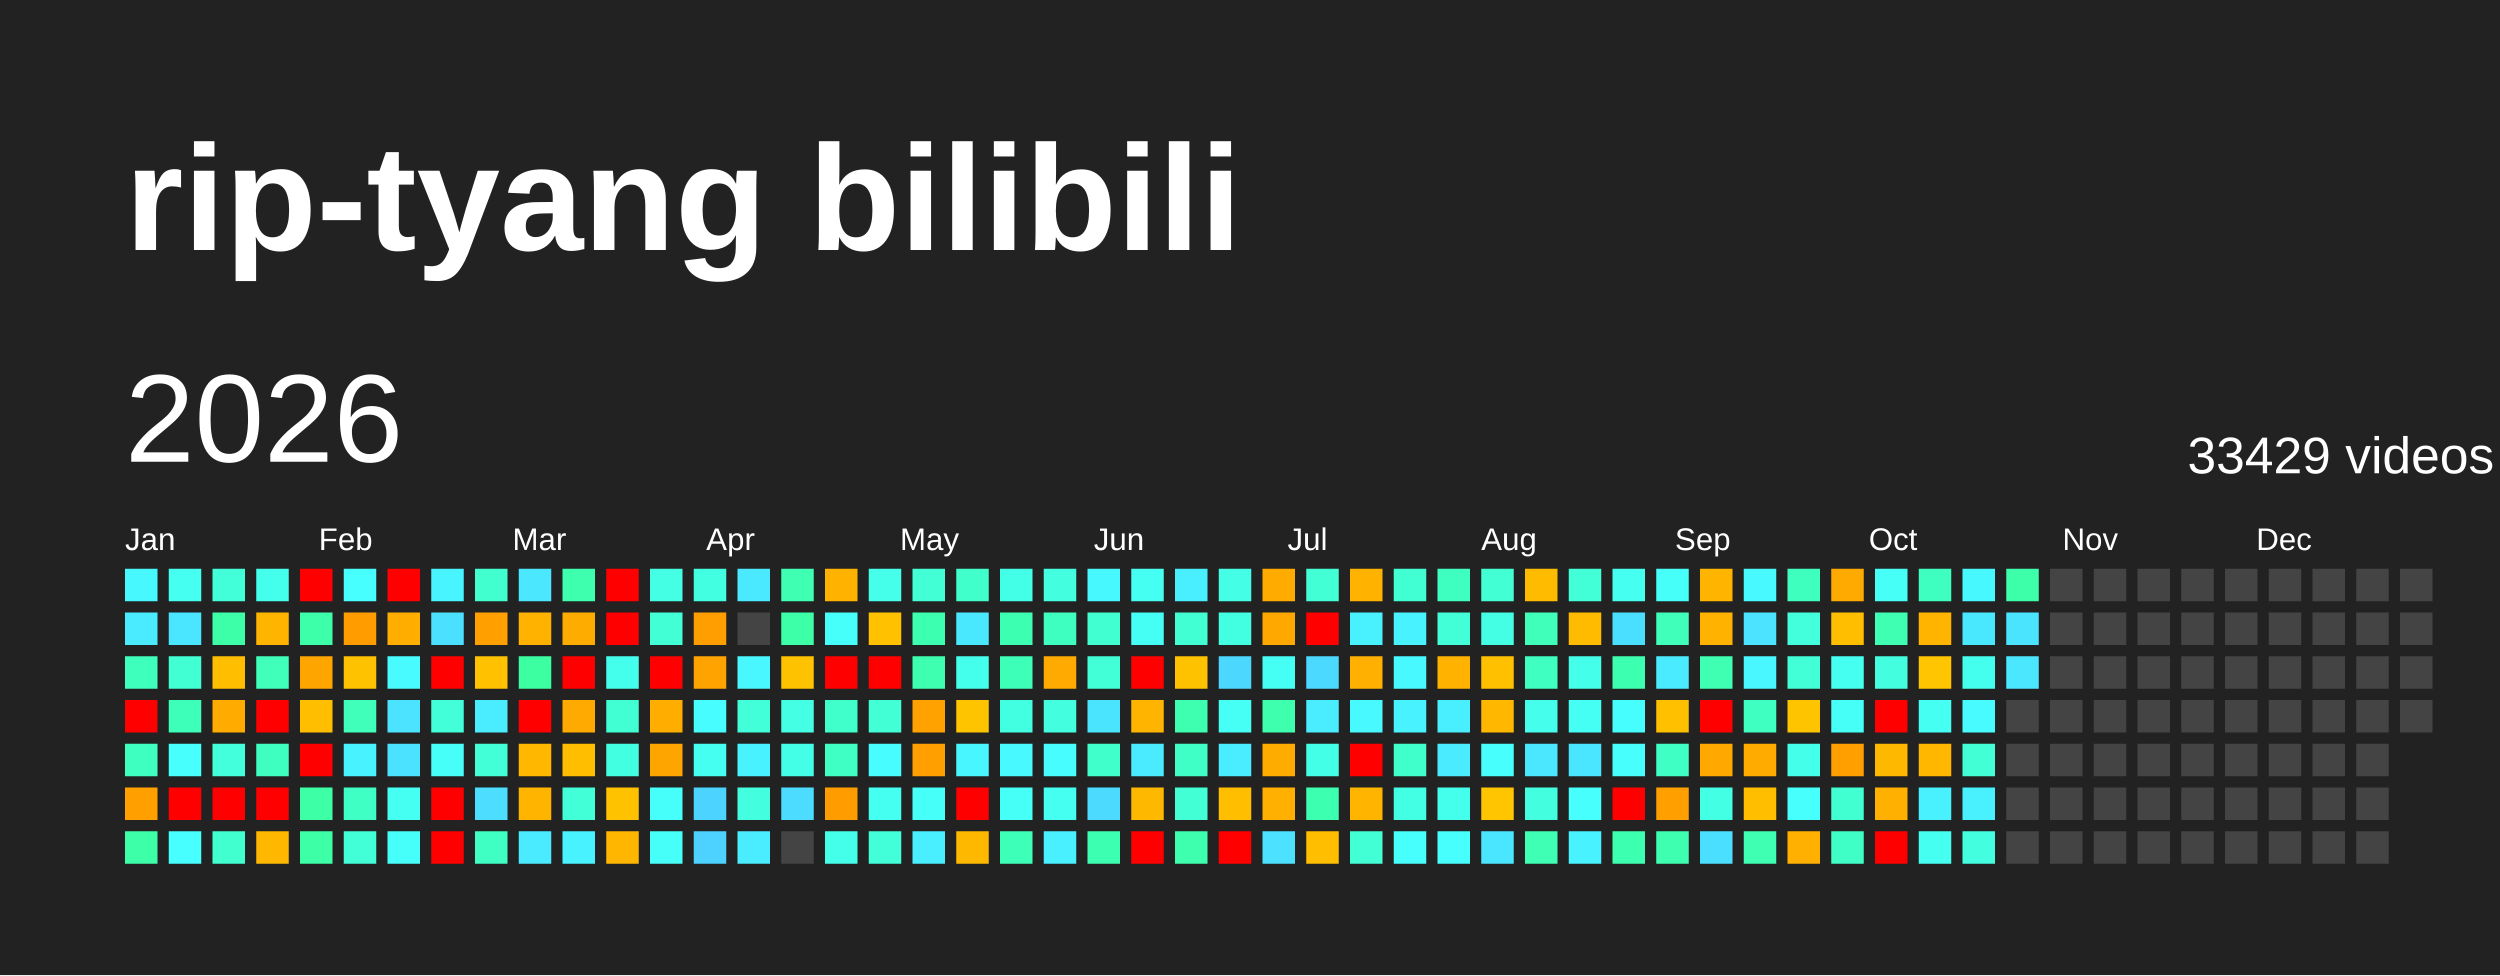
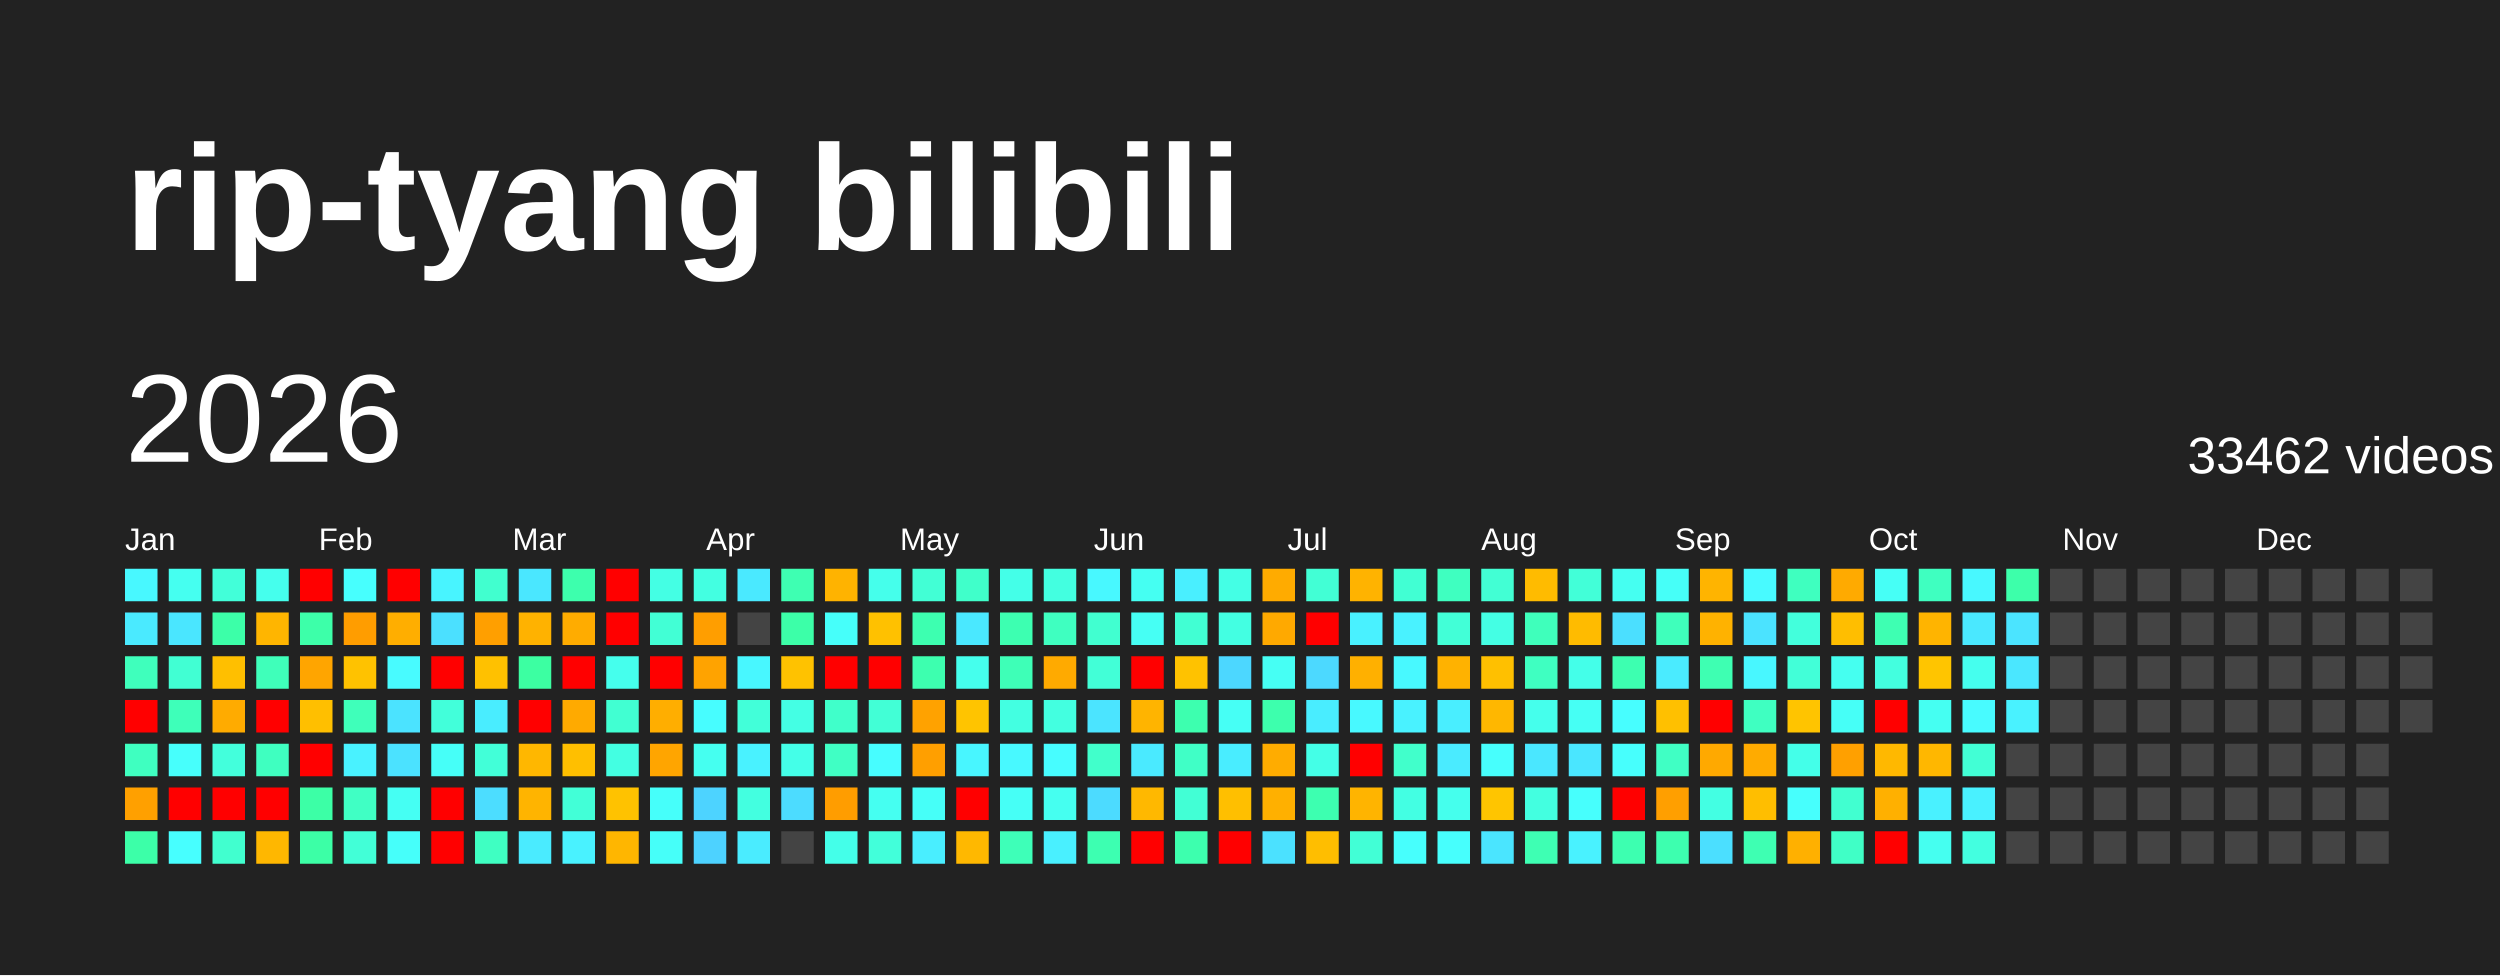
<svg xmlns="http://www.w3.org/2000/svg" baseProfile="full" height="78mm" version="1.1" viewBox="0,0,200,78" width="200mm">
  <defs />
  <rect fill="#222222" height="78" width="200" x="0" y="0" />
  <text fill="#FFFFFF" style="font-size:12px; font-family:Arial; font-weight:bold;" x="10" y="20">rip-tyang bilibili</text>
  <text dominant-baseline="hanging" fill="#FFFFFF" style="font-size:10.0px; font-family:Arial;" x="10" y="30">2026</text>
-   <text dominant-baseline="hanging" fill="#FFFFFF" style="font-size:4.125px; font-family:Arial;" x="175" y="35">33429 videos</text>
+   <text dominant-baseline="hanging" fill="#FFFFFF" style="font-size:4.125px; font-family:Arial;" x="175" y="35">33462 videos</text>
  <text fill="#FFFFFF" style="font-size:2.5px; font-family:Arial" x="10.0" y="44">Jan</text>
  <text fill="#FFFFFF" style="font-size:2.5px; font-family:Arial" x="25.5" y="44">Feb</text>
  <text fill="#FFFFFF" style="font-size:2.5px; font-family:Arial" x="41.0" y="44">Mar</text>
  <text fill="#FFFFFF" style="font-size:2.5px; font-family:Arial" x="56.5" y="44">Apr</text>
  <text fill="#FFFFFF" style="font-size:2.5px; font-family:Arial" x="72.0" y="44">May</text>
  <text fill="#FFFFFF" style="font-size:2.5px; font-family:Arial" x="87.5" y="44">Jun</text>
  <text fill="#FFFFFF" style="font-size:2.5px; font-family:Arial" x="103.0" y="44">Jul</text>
  <text fill="#FFFFFF" style="font-size:2.5px; font-family:Arial" x="118.5" y="44">Aug</text>
  <text fill="#FFFFFF" style="font-size:2.5px; font-family:Arial" x="134.0" y="44">Sep</text>
  <text fill="#FFFFFF" style="font-size:2.5px; font-family:Arial" x="149.5" y="44">Oct</text>
  <text fill="#FFFFFF" style="font-size:2.5px; font-family:Arial" x="165.0" y="44">Nov</text>
  <text fill="#FFFFFF" style="font-size:2.5px; font-family:Arial" x="180.5" y="44">Dec</text>
  <rect fill="#48f8ff" height="2.6" width="2.6" x="10.0" y="45.5" />
  <rect fill="#4aeaff" height="2.6" width="2.6" x="10.0" y="49.0" />
  <rect fill="#3fffbc" height="2.6" width="2.6" x="10.0" y="52.5" />
  <rect fill="red" height="2.6" width="2.6" x="10.0" y="56.0" />
  <rect fill="#3fffc0" height="2.6" width="2.6" x="10.0" y="59.5" />
  <rect fill="#ffa000" height="2.6" width="2.6" x="10.0" y="63.0" />
  <rect fill="#3cffa8" height="2.6" width="2.6" x="10.0" y="66.5" />
  <rect fill="#45fff0" height="2.6" width="2.6" x="13.5" y="45.5" />
  <rect fill="#4ae6ff" height="2.6" width="2.6" x="13.5" y="49.0" />
  <rect fill="#41ffd3" height="2.6" width="2.6" x="13.5" y="52.5" />
  <rect fill="#3effb9" height="2.6" width="2.6" x="13.5" y="56.0" />
  <rect fill="#47fffc" height="2.6" width="2.6" x="13.5" y="59.5" />
  <rect fill="red" height="2.6" width="2.6" x="13.5" y="63.0" />
  <rect fill="#47ffff" height="2.6" width="2.6" x="13.5" y="66.5" />
  <rect fill="#42ffd9" height="2.6" width="2.6" x="17.0" y="45.5" />
  <rect fill="#3cffa8" height="2.6" width="2.6" x="17.0" y="49.0" />
  <rect fill="#ffbf00" height="2.6" width="2.6" x="17.0" y="52.5" />
  <rect fill="#ffab00" height="2.6" width="2.6" x="17.0" y="56.0" />
  <rect fill="#43ffdc" height="2.6" width="2.6" x="17.0" y="59.5" />
  <rect fill="red" height="2.6" width="2.6" x="17.0" y="63.0" />
  <rect fill="#41ffcf" height="2.6" width="2.6" x="17.0" y="66.5" />
  <rect fill="#45ffed" height="2.6" width="2.6" x="20.5" y="45.5" />
  <rect fill="#ffb500" height="2.6" width="2.6" x="20.5" y="49.0" />
  <rect fill="#3fffba" height="2.6" width="2.6" x="20.5" y="52.5" />
  <rect fill="red" height="2.6" width="2.6" x="20.5" y="56.0" />
  <rect fill="#3fffc0" height="2.6" width="2.6" x="20.5" y="59.5" />
  <rect fill="red" height="2.6" width="2.6" x="20.5" y="63.0" />
  <rect fill="#ffb700" height="2.6" width="2.6" x="20.5" y="66.5" />
  <rect fill="red" height="2.6" width="2.6" x="24.0" y="45.5" />
  <rect fill="#3dffa9" height="2.6" width="2.6" x="24.0" y="49.0" />
  <rect fill="#ffa500" height="2.6" width="2.6" x="24.0" y="52.5" />
  <rect fill="#ffbf00" height="2.6" width="2.6" x="24.0" y="56.0" />
  <rect fill="red" height="2.6" width="2.6" x="24.0" y="59.5" />
  <rect fill="#3cffa6" height="2.6" width="2.6" x="24.0" y="63.0" />
  <rect fill="#3cffa6" height="2.6" width="2.6" x="24.0" y="66.5" />
  <rect fill="#47fffe" height="2.6" width="2.6" x="27.5" y="45.5" />
  <rect fill="#ff9d00" height="2.6" width="2.6" x="27.5" y="49.0" />
  <rect fill="#ffc200" height="2.6" width="2.6" x="27.5" y="52.5" />
  <rect fill="#3fffba" height="2.6" width="2.6" x="27.5" y="56.0" />
  <rect fill="#49f2ff" height="2.6" width="2.6" x="27.5" y="59.5" />
  <rect fill="#40ffc4" height="2.6" width="2.6" x="27.5" y="63.0" />
  <rect fill="#42ffd7" height="2.6" width="2.6" x="27.5" y="66.5" />
  <rect fill="red" height="2.6" width="2.6" x="31.0" y="45.5" />
  <rect fill="#ffae00" height="2.6" width="2.6" x="31.0" y="49.0" />
  <rect fill="#48fbff" height="2.6" width="2.6" x="31.0" y="52.5" />
  <rect fill="#4be3ff" height="2.6" width="2.6" x="31.0" y="56.0" />
  <rect fill="#4be2ff" height="2.6" width="2.6" x="31.0" y="59.5" />
  <rect fill="#45fff3" height="2.6" width="2.6" x="31.0" y="63.0" />
  <rect fill="#46fffa" height="2.6" width="2.6" x="31.0" y="66.5" />
  <rect fill="#48f4ff" height="2.6" width="2.6" x="34.5" y="45.5" />
  <rect fill="#4be0ff" height="2.6" width="2.6" x="34.5" y="49.0" />
  <rect fill="red" height="2.6" width="2.6" x="34.5" y="52.5" />
  <rect fill="#42ffda" height="2.6" width="2.6" x="34.5" y="56.0" />
  <rect fill="#46fff8" height="2.6" width="2.6" x="34.5" y="59.5" />
  <rect fill="red" height="2.6" width="2.6" x="34.5" y="63.0" />
  <rect fill="red" height="2.6" width="2.6" x="34.5" y="66.5" />
  <rect fill="#41ffcf" height="2.6" width="2.6" x="38.0" y="45.5" />
  <rect fill="#ff9f00" height="2.6" width="2.6" x="38.0" y="49.0" />
  <rect fill="#ffc100" height="2.6" width="2.6" x="38.0" y="52.5" />
  <rect fill="#49edff" height="2.6" width="2.6" x="38.0" y="56.0" />
  <rect fill="#42ffd8" height="2.6" width="2.6" x="38.0" y="59.5" />
  <rect fill="#4cddff" height="2.6" width="2.6" x="38.0" y="63.0" />
  <rect fill="#3fffc2" height="2.6" width="2.6" x="38.0" y="66.5" />
  <rect fill="#4ae7ff" height="2.6" width="2.6" x="41.5" y="45.5" />
  <rect fill="#ffb200" height="2.6" width="2.6" x="41.5" y="49.0" />
  <rect fill="#3cffa2" height="2.6" width="2.6" x="41.5" y="52.5" />
  <rect fill="red" height="2.6" width="2.6" x="41.5" y="56.0" />
  <rect fill="#ffb700" height="2.6" width="2.6" x="41.5" y="59.5" />
  <rect fill="#ffb400" height="2.6" width="2.6" x="41.5" y="63.0" />
  <rect fill="#4aebff" height="2.6" width="2.6" x="41.5" y="66.5" />
  <rect fill="#3dffad" height="2.6" width="2.6" x="45.0" y="45.5" />
  <rect fill="#ffac00" height="2.6" width="2.6" x="45.0" y="49.0" />
  <rect fill="red" height="2.6" width="2.6" x="45.0" y="52.5" />
  <rect fill="#ffaa00" height="2.6" width="2.6" x="45.0" y="56.0" />
  <rect fill="#ffbf00" height="2.6" width="2.6" x="45.0" y="59.5" />
  <rect fill="#42ffd7" height="2.6" width="2.6" x="45.0" y="63.0" />
  <rect fill="#49f2ff" height="2.6" width="2.6" x="45.0" y="66.5" />
  <rect fill="red" height="2.6" width="2.6" x="48.5" y="45.5" />
  <rect fill="red" height="2.6" width="2.6" x="48.5" y="49.0" />
  <rect fill="#45ffed" height="2.6" width="2.6" x="48.5" y="52.5" />
  <rect fill="#41ffd2" height="2.6" width="2.6" x="48.5" y="56.0" />
  <rect fill="#43ffe2" height="2.6" width="2.6" x="48.5" y="59.5" />
  <rect fill="#ffc200" height="2.6" width="2.6" x="48.5" y="63.0" />
  <rect fill="#ffb600" height="2.6" width="2.6" x="48.5" y="66.5" />
  <rect fill="#44ffe4" height="2.6" width="2.6" x="52.0" y="45.5" />
  <rect fill="#42ffd5" height="2.6" width="2.6" x="52.0" y="49.0" />
  <rect fill="red" height="2.6" width="2.6" x="52.0" y="52.5" />
  <rect fill="#ffae00" height="2.6" width="2.6" x="52.0" y="56.0" />
  <rect fill="#ffa500" height="2.6" width="2.6" x="52.0" y="59.5" />
  <rect fill="#46fffa" height="2.6" width="2.6" x="52.0" y="63.0" />
  <rect fill="#46fff9" height="2.6" width="2.6" x="52.0" y="66.5" />
  <rect fill="#43ffe1" height="2.6" width="2.6" x="55.5" y="45.5" />
  <rect fill="#ff9e00" height="2.6" width="2.6" x="55.5" y="49.0" />
  <rect fill="#ffa300" height="2.6" width="2.6" x="55.5" y="52.5" />
  <rect fill="#47fdff" height="2.6" width="2.6" x="55.5" y="56.0" />
  <rect fill="#45fff0" height="2.6" width="2.6" x="55.5" y="59.5" />
  <rect fill="#4dd3ff" height="2.6" width="2.6" x="55.5" y="63.0" />
  <rect fill="#4dd2ff" height="2.6" width="2.6" x="55.5" y="66.5" />
  <rect fill="#4ae9ff" height="2.6" width="2.6" x="59.0" y="45.5" />
  <rect fill="#444444" height="2.6" width="2.6" x="59.0" y="49.0" />
  <rect fill="#48f7ff" height="2.6" width="2.6" x="59.0" y="52.5" />
  <rect fill="#42ffd9" height="2.6" width="2.6" x="59.0" y="56.0" />
  <rect fill="#49f2ff" height="2.6" width="2.6" x="59.0" y="59.5" />
  <rect fill="#43ffe0" height="2.6" width="2.6" x="59.0" y="63.0" />
  <rect fill="#4aecff" height="2.6" width="2.6" x="59.0" y="66.5" />
  <rect fill="#3effb2" height="2.6" width="2.6" x="62.5" y="45.5" />
  <rect fill="#3cffa8" height="2.6" width="2.6" x="62.5" y="49.0" />
  <rect fill="#ffc200" height="2.6" width="2.6" x="62.5" y="52.5" />
  <rect fill="#44ffe4" height="2.6" width="2.6" x="62.5" y="56.0" />
  <rect fill="#44ffe8" height="2.6" width="2.6" x="62.5" y="59.5" />
  <rect fill="#4cdcff" height="2.6" width="2.6" x="62.5" y="63.0" />
  <rect fill="#444444" height="2.6" width="2.6" x="62.5" y="66.5" />
  <rect fill="#ffb300" height="2.6" width="2.6" x="66.0" y="45.5" />
  <rect fill="#46fffa" height="2.6" width="2.6" x="66.0" y="49.0" />
  <rect fill="red" height="2.6" width="2.6" x="66.0" y="52.5" />
  <rect fill="#40ffca" height="2.6" width="2.6" x="66.0" y="56.0" />
  <rect fill="#40ffc4" height="2.6" width="2.6" x="66.0" y="59.5" />
  <rect fill="#ff9d00" height="2.6" width="2.6" x="66.0" y="63.0" />
  <rect fill="#44ffe9" height="2.6" width="2.6" x="66.0" y="66.5" />
  <rect fill="#45ffeb" height="2.6" width="2.6" x="69.5" y="45.5" />
  <rect fill="#ffc100" height="2.6" width="2.6" x="69.5" y="49.0" />
  <rect fill="red" height="2.6" width="2.6" x="69.5" y="52.5" />
  <rect fill="#42ffd6" height="2.6" width="2.6" x="69.5" y="56.0" />
  <rect fill="#47fdff" height="2.6" width="2.6" x="69.5" y="59.5" />
  <rect fill="#45fff1" height="2.6" width="2.6" x="69.5" y="63.0" />
  <rect fill="#42ffda" height="2.6" width="2.6" x="69.5" y="66.5" />
  <rect fill="#42ffd5" height="2.6" width="2.6" x="73.0" y="45.5" />
  <rect fill="#3dffb0" height="2.6" width="2.6" x="73.0" y="49.0" />
  <rect fill="#3dffaf" height="2.6" width="2.6" x="73.0" y="52.5" />
  <rect fill="#ffa200" height="2.6" width="2.6" x="73.0" y="56.0" />
  <rect fill="#ff9f00" height="2.6" width="2.6" x="73.0" y="59.5" />
  <rect fill="#46fff8" height="2.6" width="2.6" x="73.0" y="63.0" />
  <rect fill="#49eeff" height="2.6" width="2.6" x="73.0" y="66.5" />
  <rect fill="#40ffca" height="2.6" width="2.6" x="76.5" y="45.5" />
  <rect fill="#4ae8ff" height="2.6" width="2.6" x="76.5" y="49.0" />
  <rect fill="#45ffed" height="2.6" width="2.6" x="76.5" y="52.5" />
  <rect fill="#ffc400" height="2.6" width="2.6" x="76.5" y="56.0" />
  <rect fill="#48f6ff" height="2.6" width="2.6" x="76.5" y="59.5" />
  <rect fill="red" height="2.6" width="2.6" x="76.5" y="63.0" />
  <rect fill="#ffb800" height="2.6" width="2.6" x="76.5" y="66.5" />
  <rect fill="#44ffe8" height="2.6" width="2.6" x="80.0" y="45.5" />
  <rect fill="#3dffb1" height="2.6" width="2.6" x="80.0" y="49.0" />
  <rect fill="#3effb7" height="2.6" width="2.6" x="80.0" y="52.5" />
  <rect fill="#43ffe1" height="2.6" width="2.6" x="80.0" y="56.0" />
  <rect fill="#48f9ff" height="2.6" width="2.6" x="80.0" y="59.5" />
  <rect fill="#46fff6" height="2.6" width="2.6" x="80.0" y="63.0" />
  <rect fill="#3effb8" height="2.6" width="2.6" x="80.0" y="66.5" />
  <rect fill="#43ffe0" height="2.6" width="2.6" x="83.5" y="45.5" />
  <rect fill="#3fffc0" height="2.6" width="2.6" x="83.5" y="49.0" />
  <rect fill="#ffaa00" height="2.6" width="2.6" x="83.5" y="52.5" />
  <rect fill="#43ffe0" height="2.6" width="2.6" x="83.5" y="56.0" />
  <rect fill="#47fdff" height="2.6" width="2.6" x="83.5" y="59.5" />
  <rect fill="#45fff0" height="2.6" width="2.6" x="83.5" y="63.0" />
  <rect fill="#49f0ff" height="2.6" width="2.6" x="83.5" y="66.5" />
  <rect fill="#48f8ff" height="2.6" width="2.6" x="87.0" y="45.5" />
  <rect fill="#41ffd0" height="2.6" width="2.6" x="87.0" y="49.0" />
  <rect fill="#42ffd7" height="2.6" width="2.6" x="87.0" y="52.5" />
  <rect fill="#4be4ff" height="2.6" width="2.6" x="87.0" y="56.0" />
  <rect fill="#41ffcb" height="2.6" width="2.6" x="87.0" y="59.5" />
  <rect fill="#4cdbff" height="2.6" width="2.6" x="87.0" y="63.0" />
  <rect fill="#3dffb1" height="2.6" width="2.6" x="87.0" y="66.5" />
  <rect fill="#45fff2" height="2.6" width="2.6" x="90.5" y="45.5" />
  <rect fill="#46fff4" height="2.6" width="2.6" x="90.5" y="49.0" />
  <rect fill="red" height="2.6" width="2.6" x="90.5" y="52.5" />
  <rect fill="#ffb400" height="2.6" width="2.6" x="90.5" y="56.0" />
  <rect fill="#4aeaff" height="2.6" width="2.6" x="90.5" y="59.5" />
  <rect fill="#ffb800" height="2.6" width="2.6" x="90.5" y="63.0" />
  <rect fill="red" height="2.6" width="2.6" x="90.5" y="66.5" />
  <rect fill="#49efff" height="2.6" width="2.6" x="94.0" y="45.5" />
  <rect fill="#41ffd3" height="2.6" width="2.6" x="94.0" y="49.0" />
  <rect fill="#ffc200" height="2.6" width="2.6" x="94.0" y="52.5" />
  <rect fill="#3dffaf" height="2.6" width="2.6" x="94.0" y="56.0" />
  <rect fill="#40ffc6" height="2.6" width="2.6" x="94.0" y="59.5" />
  <rect fill="#42ffd5" height="2.6" width="2.6" x="94.0" y="63.0" />
  <rect fill="#3dffae" height="2.6" width="2.6" x="94.0" y="66.5" />
  <rect fill="#44ffe5" height="2.6" width="2.6" x="97.5" y="45.5" />
  <rect fill="#43ffe2" height="2.6" width="2.6" x="97.5" y="49.0" />
  <rect fill="#4cd7ff" height="2.6" width="2.6" x="97.5" y="52.5" />
  <rect fill="#46fff5" height="2.6" width="2.6" x="97.5" y="56.0" />
  <rect fill="#49edff" height="2.6" width="2.6" x="97.5" y="59.5" />
  <rect fill="#ffbf00" height="2.6" width="2.6" x="97.5" y="63.0" />
  <rect fill="red" height="2.6" width="2.6" x="97.5" y="66.5" />
  <rect fill="#ffab00" height="2.6" width="2.6" x="101.0" y="45.5" />
  <rect fill="#ffa900" height="2.6" width="2.6" x="101.0" y="49.0" />
  <rect fill="#46fff4" height="2.6" width="2.6" x="101.0" y="52.5" />
  <rect fill="#3dffad" height="2.6" width="2.6" x="101.0" y="56.0" />
  <rect fill="#ffac00" height="2.6" width="2.6" x="101.0" y="59.5" />
  <rect fill="#ffb000" height="2.6" width="2.6" x="101.0" y="63.0" />
  <rect fill="#4be1ff" height="2.6" width="2.6" x="101.0" y="66.5" />
  <rect fill="#42ffd5" height="2.6" width="2.6" x="104.5" y="45.5" />
  <rect fill="red" height="2.6" width="2.6" x="104.5" y="49.0" />
  <rect fill="#4cd9ff" height="2.6" width="2.6" x="104.5" y="52.5" />
  <rect fill="#49edff" height="2.6" width="2.6" x="104.5" y="56.0" />
  <rect fill="#44ffe7" height="2.6" width="2.6" x="104.5" y="59.5" />
  <rect fill="#3dffb0" height="2.6" width="2.6" x="104.5" y="63.0" />
  <rect fill="#ffbe00" height="2.6" width="2.6" x="104.5" y="66.5" />
  <rect fill="#ffb300" height="2.6" width="2.6" x="108.0" y="45.5" />
  <rect fill="#49f1ff" height="2.6" width="2.6" x="108.0" y="49.0" />
  <rect fill="#ffb000" height="2.6" width="2.6" x="108.0" y="52.5" />
  <rect fill="#48f9ff" height="2.6" width="2.6" x="108.0" y="56.0" />
  <rect fill="red" height="2.6" width="2.6" x="108.0" y="59.5" />
  <rect fill="#ffb400" height="2.6" width="2.6" x="108.0" y="63.0" />
  <rect fill="#42ffd6" height="2.6" width="2.6" x="108.0" y="66.5" />
  <rect fill="#41ffd3" height="2.6" width="2.6" x="111.5" y="45.5" />
  <rect fill="#49f2ff" height="2.6" width="2.6" x="111.5" y="49.0" />
  <rect fill="#48f9ff" height="2.6" width="2.6" x="111.5" y="52.5" />
  <rect fill="#49f2ff" height="2.6" width="2.6" x="111.5" y="56.0" />
  <rect fill="#41ffcb" height="2.6" width="2.6" x="111.5" y="59.5" />
  <rect fill="#43ffe3" height="2.6" width="2.6" x="111.5" y="63.0" />
  <rect fill="#47fffd" height="2.6" width="2.6" x="111.5" y="66.5" />
  <rect fill="#3fffc0" height="2.6" width="2.6" x="115.0" y="45.5" />
  <rect fill="#42ffd7" height="2.6" width="2.6" x="115.0" y="49.0" />
  <rect fill="#ffb200" height="2.6" width="2.6" x="115.0" y="52.5" />
  <rect fill="#49eeff" height="2.6" width="2.6" x="115.0" y="56.0" />
  <rect fill="#4aebff" height="2.6" width="2.6" x="115.0" y="59.5" />
  <rect fill="#45ffed" height="2.6" width="2.6" x="115.0" y="63.0" />
  <rect fill="#47fffd" height="2.6" width="2.6" x="115.0" y="66.5" />
  <rect fill="#42ffd4" height="2.6" width="2.6" x="118.5" y="45.5" />
  <rect fill="#44ffe4" height="2.6" width="2.6" x="118.5" y="49.0" />
  <rect fill="#ffc000" height="2.6" width="2.6" x="118.5" y="52.5" />
  <rect fill="#ffb700" height="2.6" width="2.6" x="118.5" y="56.0" />
  <rect fill="#47fffd" height="2.6" width="2.6" x="118.5" y="59.5" />
  <rect fill="#ffc500" height="2.6" width="2.6" x="118.5" y="63.0" />
  <rect fill="#4ae5ff" height="2.6" width="2.6" x="118.5" y="66.5" />
  <rect fill="#ffbb00" height="2.6" width="2.6" x="122.0" y="45.5" />
  <rect fill="#3fffbb" height="2.6" width="2.6" x="122.0" y="49.0" />
  <rect fill="#3fffc1" height="2.6" width="2.6" x="122.0" y="52.5" />
  <rect fill="#45ffec" height="2.6" width="2.6" x="122.0" y="56.0" />
  <rect fill="#4ae7ff" height="2.6" width="2.6" x="122.0" y="59.5" />
  <rect fill="#43ffe0" height="2.6" width="2.6" x="122.0" y="63.0" />
  <rect fill="#3effb3" height="2.6" width="2.6" x="122.0" y="66.5" />
  <rect fill="#42ffd8" height="2.6" width="2.6" x="125.5" y="45.5" />
  <rect fill="#ffbb00" height="2.6" width="2.6" x="125.5" y="49.0" />
  <rect fill="#44ffe9" height="2.6" width="2.6" x="125.5" y="52.5" />
  <rect fill="#46fff4" height="2.6" width="2.6" x="125.5" y="56.0" />
  <rect fill="#4ae6ff" height="2.6" width="2.6" x="125.5" y="59.5" />
  <rect fill="#47fffd" height="2.6" width="2.6" x="125.5" y="63.0" />
  <rect fill="#49f2ff" height="2.6" width="2.6" x="125.5" y="66.5" />
  <rect fill="#45fff1" height="2.6" width="2.6" x="129.0" y="45.5" />
  <rect fill="#4bdfff" height="2.6" width="2.6" x="129.0" y="49.0" />
  <rect fill="#3dffb0" height="2.6" width="2.6" x="129.0" y="52.5" />
  <rect fill="#47feff" height="2.6" width="2.6" x="129.0" y="56.0" />
  <rect fill="#47fffd" height="2.6" width="2.6" x="129.0" y="59.5" />
  <rect fill="red" height="2.6" width="2.6" x="129.0" y="63.0" />
  <rect fill="#3dffb0" height="2.6" width="2.6" x="129.0" y="66.5" />
  <rect fill="#46fff8" height="2.6" width="2.6" x="132.5" y="45.5" />
  <rect fill="#3fffbb" height="2.6" width="2.6" x="132.5" y="49.0" />
  <rect fill="#4aebff" height="2.6" width="2.6" x="132.5" y="52.5" />
  <rect fill="#ffc000" height="2.6" width="2.6" x="132.5" y="56.0" />
  <rect fill="#40ffc4" height="2.6" width="2.6" x="132.5" y="59.5" />
  <rect fill="#ff9f00" height="2.6" width="2.6" x="132.5" y="63.0" />
  <rect fill="#3dffaf" height="2.6" width="2.6" x="132.5" y="66.5" />
  <rect fill="#ffb400" height="2.6" width="2.6" x="136.0" y="45.5" />
  <rect fill="#ffb200" height="2.6" width="2.6" x="136.0" y="49.0" />
  <rect fill="#3effb2" height="2.6" width="2.6" x="136.0" y="52.5" />
  <rect fill="red" height="2.6" width="2.6" x="136.0" y="56.0" />
  <rect fill="#ffa900" height="2.6" width="2.6" x="136.0" y="59.5" />
  <rect fill="#43ffe3" height="2.6" width="2.6" x="136.0" y="63.0" />
  <rect fill="#4bdfff" height="2.6" width="2.6" x="136.0" y="66.5" />
  <rect fill="#48faff" height="2.6" width="2.6" x="139.5" y="45.5" />
  <rect fill="#4be3ff" height="2.6" width="2.6" x="139.5" y="49.0" />
  <rect fill="#48f7ff" height="2.6" width="2.6" x="139.5" y="52.5" />
  <rect fill="#3fffc1" height="2.6" width="2.6" x="139.5" y="56.0" />
  <rect fill="#ffab00" height="2.6" width="2.6" x="139.5" y="59.5" />
  <rect fill="#ffbe00" height="2.6" width="2.6" x="139.5" y="63.0" />
  <rect fill="#3effb2" height="2.6" width="2.6" x="139.5" y="66.5" />
  <rect fill="#3fffbf" height="2.6" width="2.6" x="143.0" y="45.5" />
  <rect fill="#43ffdc" height="2.6" width="2.6" x="143.0" y="49.0" />
  <rect fill="#42ffd8" height="2.6" width="2.6" x="143.0" y="52.5" />
  <rect fill="#ffc400" height="2.6" width="2.6" x="143.0" y="56.0" />
  <rect fill="#44ffe9" height="2.6" width="2.6" x="143.0" y="59.5" />
  <rect fill="#47fffd" height="2.6" width="2.6" x="143.0" y="63.0" />
  <rect fill="#ffb000" height="2.6" width="2.6" x="143.0" y="66.5" />
  <rect fill="#ffaa00" height="2.6" width="2.6" x="146.5" y="45.5" />
  <rect fill="#ffbe00" height="2.6" width="2.6" x="146.5" y="49.0" />
  <rect fill="#45fff0" height="2.6" width="2.6" x="146.5" y="52.5" />
  <rect fill="#46fff7" height="2.6" width="2.6" x="146.5" y="56.0" />
  <rect fill="#ffa000" height="2.6" width="2.6" x="146.5" y="59.5" />
  <rect fill="#41ffd0" height="2.6" width="2.6" x="146.5" y="63.0" />
  <rect fill="#40ffc6" height="2.6" width="2.6" x="146.5" y="66.5" />
  <rect fill="#46fff6" height="2.6" width="2.6" x="150.0" y="45.5" />
  <rect fill="#3effb2" height="2.6" width="2.6" x="150.0" y="49.0" />
  <rect fill="#43ffdf" height="2.6" width="2.6" x="150.0" y="52.5" />
  <rect fill="red" height="2.6" width="2.6" x="150.0" y="56.0" />
  <rect fill="#ffb800" height="2.6" width="2.6" x="150.0" y="59.5" />
  <rect fill="#ffb000" height="2.6" width="2.6" x="150.0" y="63.0" />
  <rect fill="red" height="2.6" width="2.6" x="150.0" y="66.5" />
  <rect fill="#3fffc0" height="2.6" width="2.6" x="153.5" y="45.5" />
  <rect fill="#ffb400" height="2.6" width="2.6" x="153.5" y="49.0" />
  <rect fill="#ffc500" height="2.6" width="2.6" x="153.5" y="52.5" />
  <rect fill="#45fff2" height="2.6" width="2.6" x="153.5" y="56.0" />
  <rect fill="#ffb700" height="2.6" width="2.6" x="153.5" y="59.5" />
  <rect fill="#49f1ff" height="2.6" width="2.6" x="153.5" y="63.0" />
  <rect fill="#45fff0" height="2.6" width="2.6" x="153.5" y="66.5" />
  <rect fill="#48f8ff" height="2.6" width="2.6" x="157.0" y="45.5" />
  <rect fill="#4ae8ff" height="2.6" width="2.6" x="157.0" y="49.0" />
  <rect fill="#45ffee" height="2.6" width="2.6" x="157.0" y="52.5" />
  <rect fill="#48fbff" height="2.6" width="2.6" x="157.0" y="56.0" />
  <rect fill="#42ffd5" height="2.6" width="2.6" x="157.0" y="59.5" />
  <rect fill="#49f1ff" height="2.6" width="2.6" x="157.0" y="63.0" />
  <rect fill="#43ffe0" height="2.6" width="2.6" x="157.0" y="66.5" />
  <rect fill="#3dffaa" height="2.6" width="2.6" x="160.5" y="45.5" />
  <rect fill="#4be4ff" height="2.6" width="2.6" x="160.5" y="49.0" />
  <rect fill="#4ae7ff" height="2.6" width="2.6" x="160.5" y="52.5" />
-   <rect fill="#444444" height="2.6" width="2.6" x="160.5" y="56.0" />
+   <rect fill="#49f2ff" height="2.6" width="2.6" x="160.5" y="56.0" />
  <rect fill="#444444" height="2.6" width="2.6" x="160.5" y="59.5" />
  <rect fill="#444444" height="2.6" width="2.6" x="160.5" y="63.0" />
  <rect fill="#444444" height="2.6" width="2.6" x="160.5" y="66.5" />
  <rect fill="#444444" height="2.6" width="2.6" x="164.0" y="45.5" />
  <rect fill="#444444" height="2.6" width="2.6" x="164.0" y="49.0" />
  <rect fill="#444444" height="2.6" width="2.6" x="164.0" y="52.5" />
  <rect fill="#444444" height="2.6" width="2.6" x="164.0" y="56.0" />
  <rect fill="#444444" height="2.6" width="2.6" x="164.0" y="59.5" />
  <rect fill="#444444" height="2.6" width="2.6" x="164.0" y="63.0" />
  <rect fill="#444444" height="2.6" width="2.6" x="164.0" y="66.5" />
  <rect fill="#444444" height="2.6" width="2.6" x="167.5" y="45.5" />
  <rect fill="#444444" height="2.6" width="2.6" x="167.5" y="49.0" />
  <rect fill="#444444" height="2.6" width="2.6" x="167.5" y="52.5" />
  <rect fill="#444444" height="2.6" width="2.6" x="167.5" y="56.0" />
  <rect fill="#444444" height="2.6" width="2.6" x="167.5" y="59.5" />
  <rect fill="#444444" height="2.6" width="2.6" x="167.5" y="63.0" />
  <rect fill="#444444" height="2.6" width="2.6" x="167.5" y="66.5" />
  <rect fill="#444444" height="2.6" width="2.6" x="171.0" y="45.5" />
  <rect fill="#444444" height="2.6" width="2.6" x="171.0" y="49.0" />
  <rect fill="#444444" height="2.6" width="2.6" x="171.0" y="52.5" />
  <rect fill="#444444" height="2.6" width="2.6" x="171.0" y="56.0" />
  <rect fill="#444444" height="2.6" width="2.6" x="171.0" y="59.5" />
  <rect fill="#444444" height="2.6" width="2.6" x="171.0" y="63.0" />
  <rect fill="#444444" height="2.6" width="2.6" x="171.0" y="66.5" />
  <rect fill="#444444" height="2.6" width="2.6" x="174.5" y="45.5" />
  <rect fill="#444444" height="2.6" width="2.6" x="174.5" y="49.0" />
  <rect fill="#444444" height="2.6" width="2.6" x="174.5" y="52.5" />
  <rect fill="#444444" height="2.6" width="2.6" x="174.5" y="56.0" />
  <rect fill="#444444" height="2.6" width="2.6" x="174.5" y="59.5" />
  <rect fill="#444444" height="2.6" width="2.6" x="174.5" y="63.0" />
  <rect fill="#444444" height="2.6" width="2.6" x="174.5" y="66.5" />
  <rect fill="#444444" height="2.6" width="2.6" x="178.0" y="45.5" />
  <rect fill="#444444" height="2.6" width="2.6" x="178.0" y="49.0" />
  <rect fill="#444444" height="2.6" width="2.6" x="178.0" y="52.5" />
  <rect fill="#444444" height="2.6" width="2.6" x="178.0" y="56.0" />
  <rect fill="#444444" height="2.6" width="2.6" x="178.0" y="59.5" />
  <rect fill="#444444" height="2.6" width="2.6" x="178.0" y="63.0" />
  <rect fill="#444444" height="2.6" width="2.6" x="178.0" y="66.5" />
  <rect fill="#444444" height="2.6" width="2.6" x="181.5" y="45.5" />
  <rect fill="#444444" height="2.6" width="2.6" x="181.5" y="49.0" />
  <rect fill="#444444" height="2.6" width="2.6" x="181.5" y="52.5" />
  <rect fill="#444444" height="2.6" width="2.6" x="181.5" y="56.0" />
  <rect fill="#444444" height="2.6" width="2.6" x="181.5" y="59.5" />
  <rect fill="#444444" height="2.6" width="2.6" x="181.5" y="63.0" />
  <rect fill="#444444" height="2.6" width="2.6" x="181.5" y="66.5" />
  <rect fill="#444444" height="2.6" width="2.6" x="185.0" y="45.5" />
  <rect fill="#444444" height="2.6" width="2.6" x="185.0" y="49.0" />
  <rect fill="#444444" height="2.6" width="2.6" x="185.0" y="52.5" />
  <rect fill="#444444" height="2.6" width="2.6" x="185.0" y="56.0" />
  <rect fill="#444444" height="2.6" width="2.6" x="185.0" y="59.5" />
  <rect fill="#444444" height="2.6" width="2.6" x="185.0" y="63.0" />
  <rect fill="#444444" height="2.6" width="2.6" x="185.0" y="66.5" />
  <rect fill="#444444" height="2.6" width="2.6" x="188.5" y="45.5" />
  <rect fill="#444444" height="2.6" width="2.6" x="188.5" y="49.0" />
  <rect fill="#444444" height="2.6" width="2.6" x="188.5" y="52.5" />
  <rect fill="#444444" height="2.6" width="2.6" x="188.5" y="56.0" />
  <rect fill="#444444" height="2.6" width="2.6" x="188.5" y="59.5" />
  <rect fill="#444444" height="2.6" width="2.6" x="188.5" y="63.0" />
  <rect fill="#444444" height="2.6" width="2.6" x="188.5" y="66.5" />
  <rect fill="#444444" height="2.6" width="2.6" x="192.0" y="45.5" />
  <rect fill="#444444" height="2.6" width="2.6" x="192.0" y="49.0" />
  <rect fill="#444444" height="2.6" width="2.6" x="192.0" y="52.5" />
  <rect fill="#444444" height="2.6" width="2.6" x="192.0" y="56.0" />
</svg>
